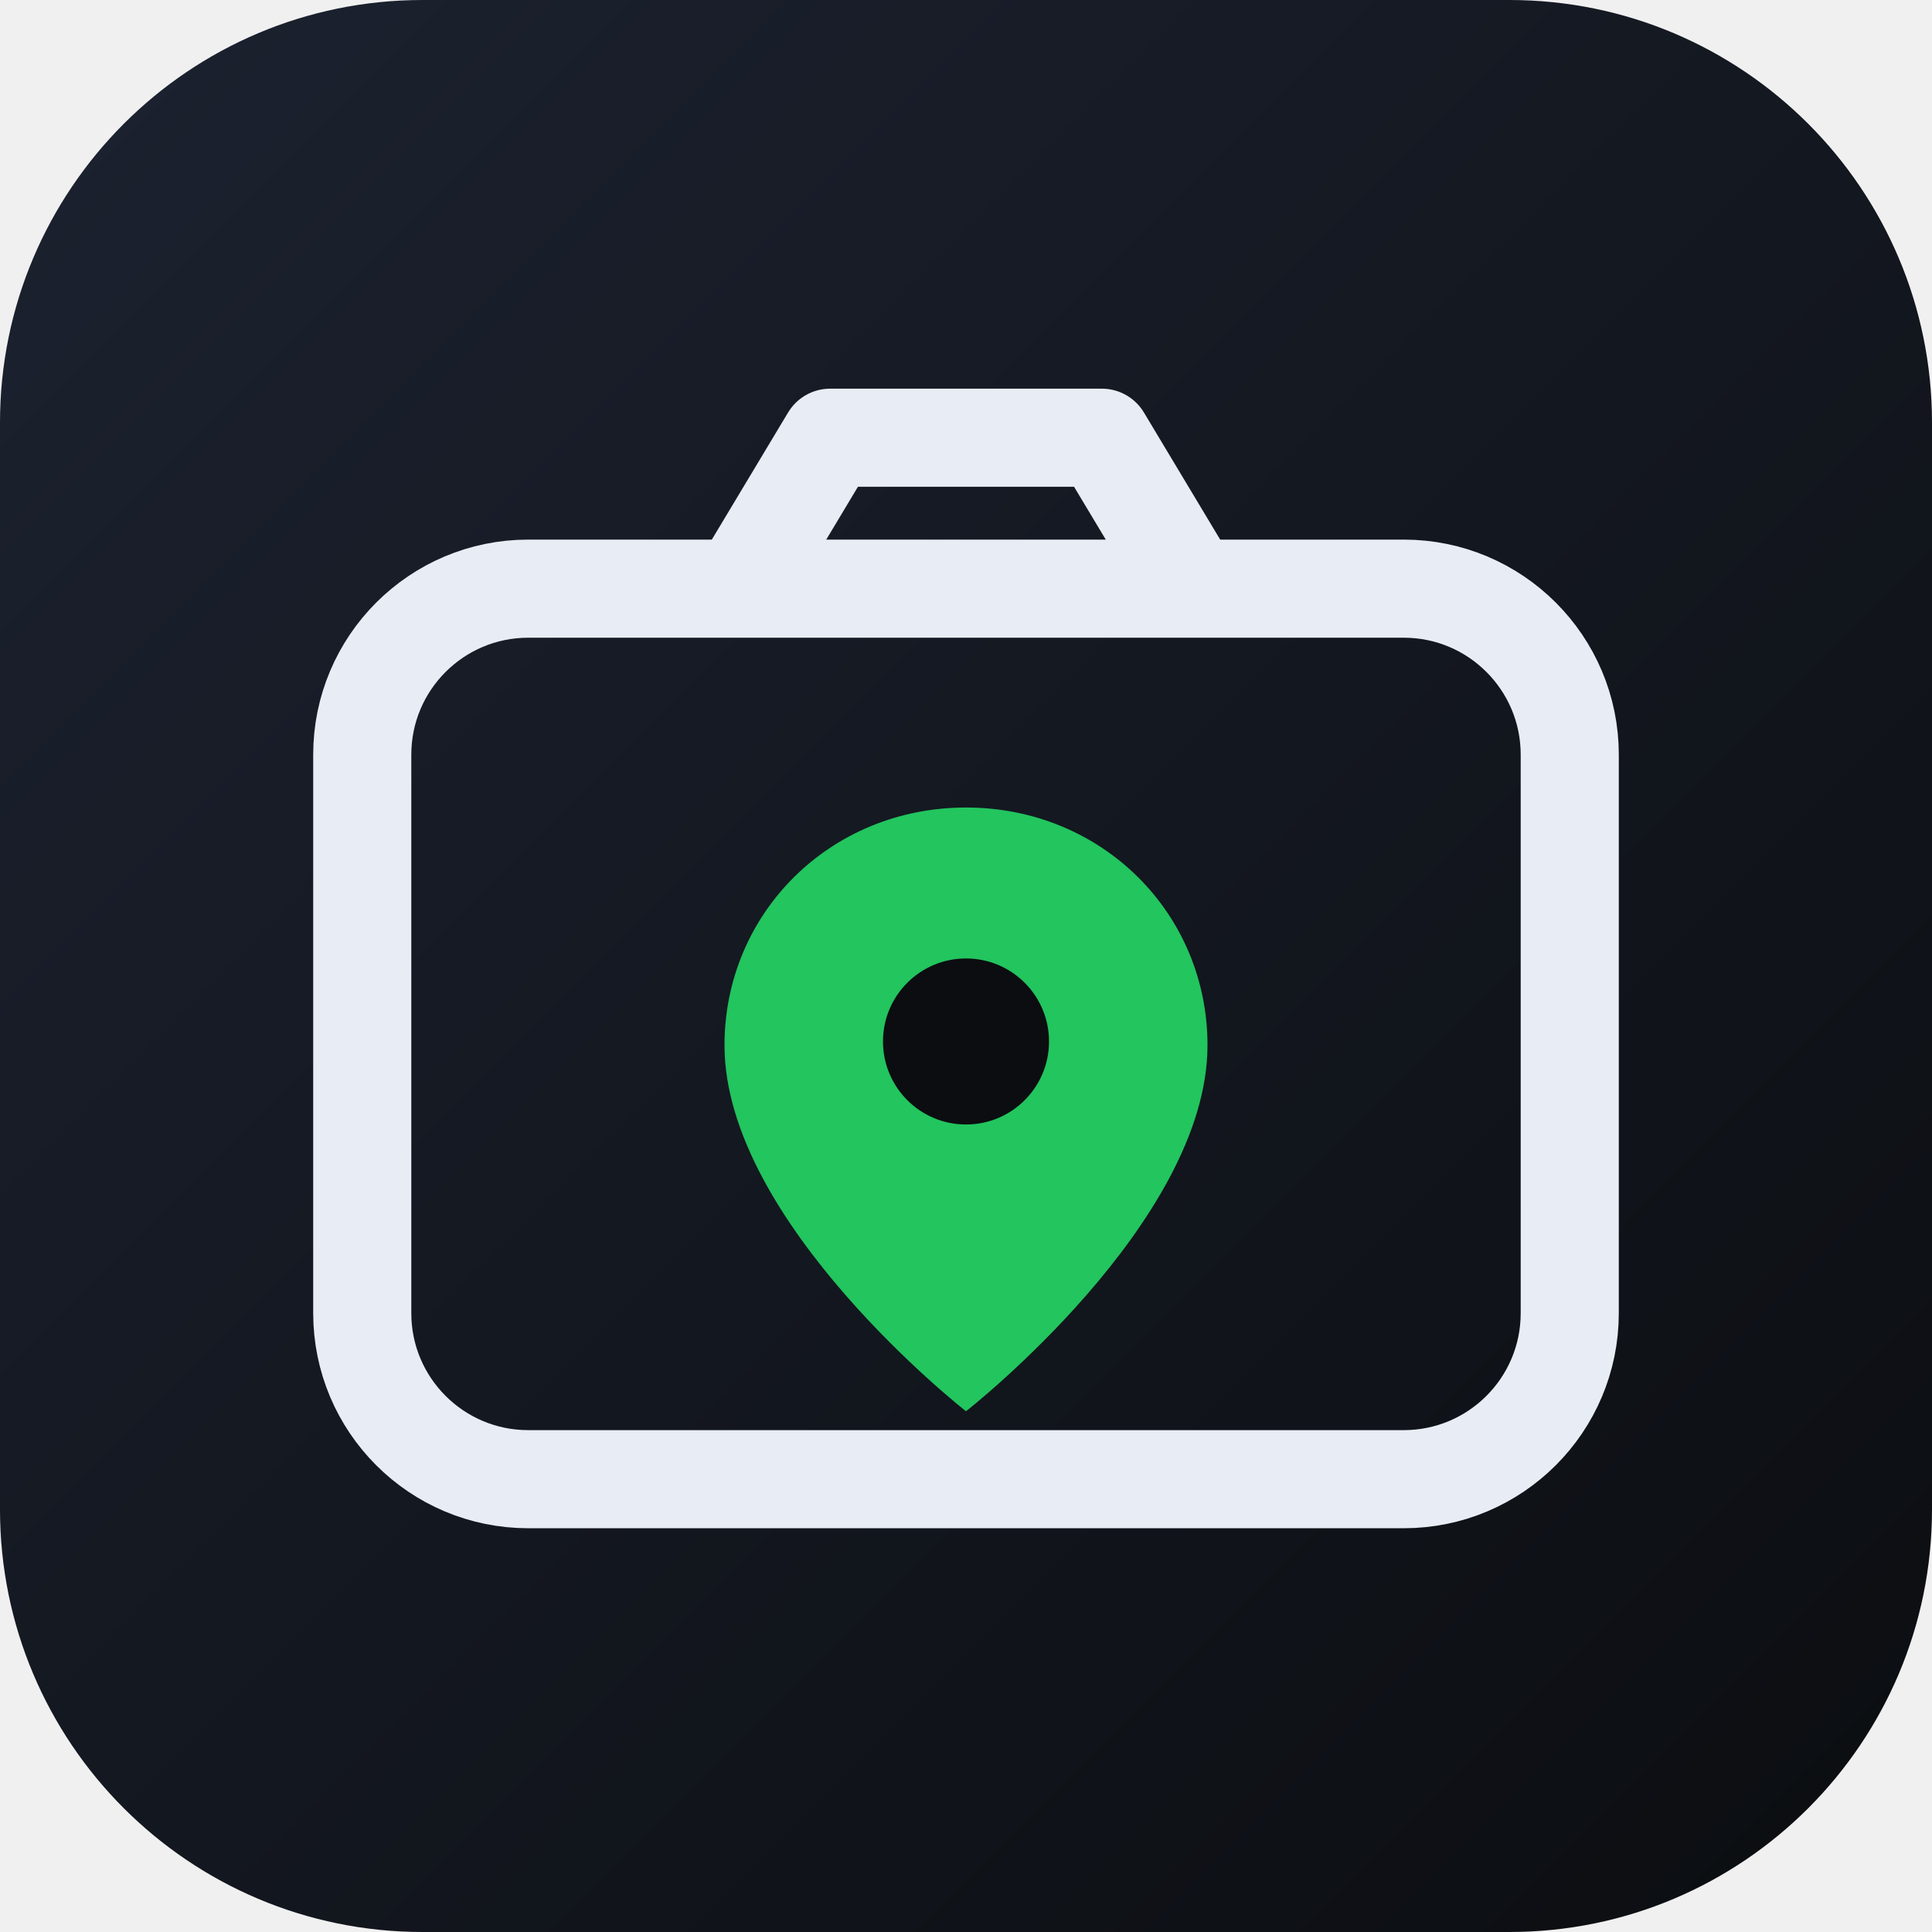
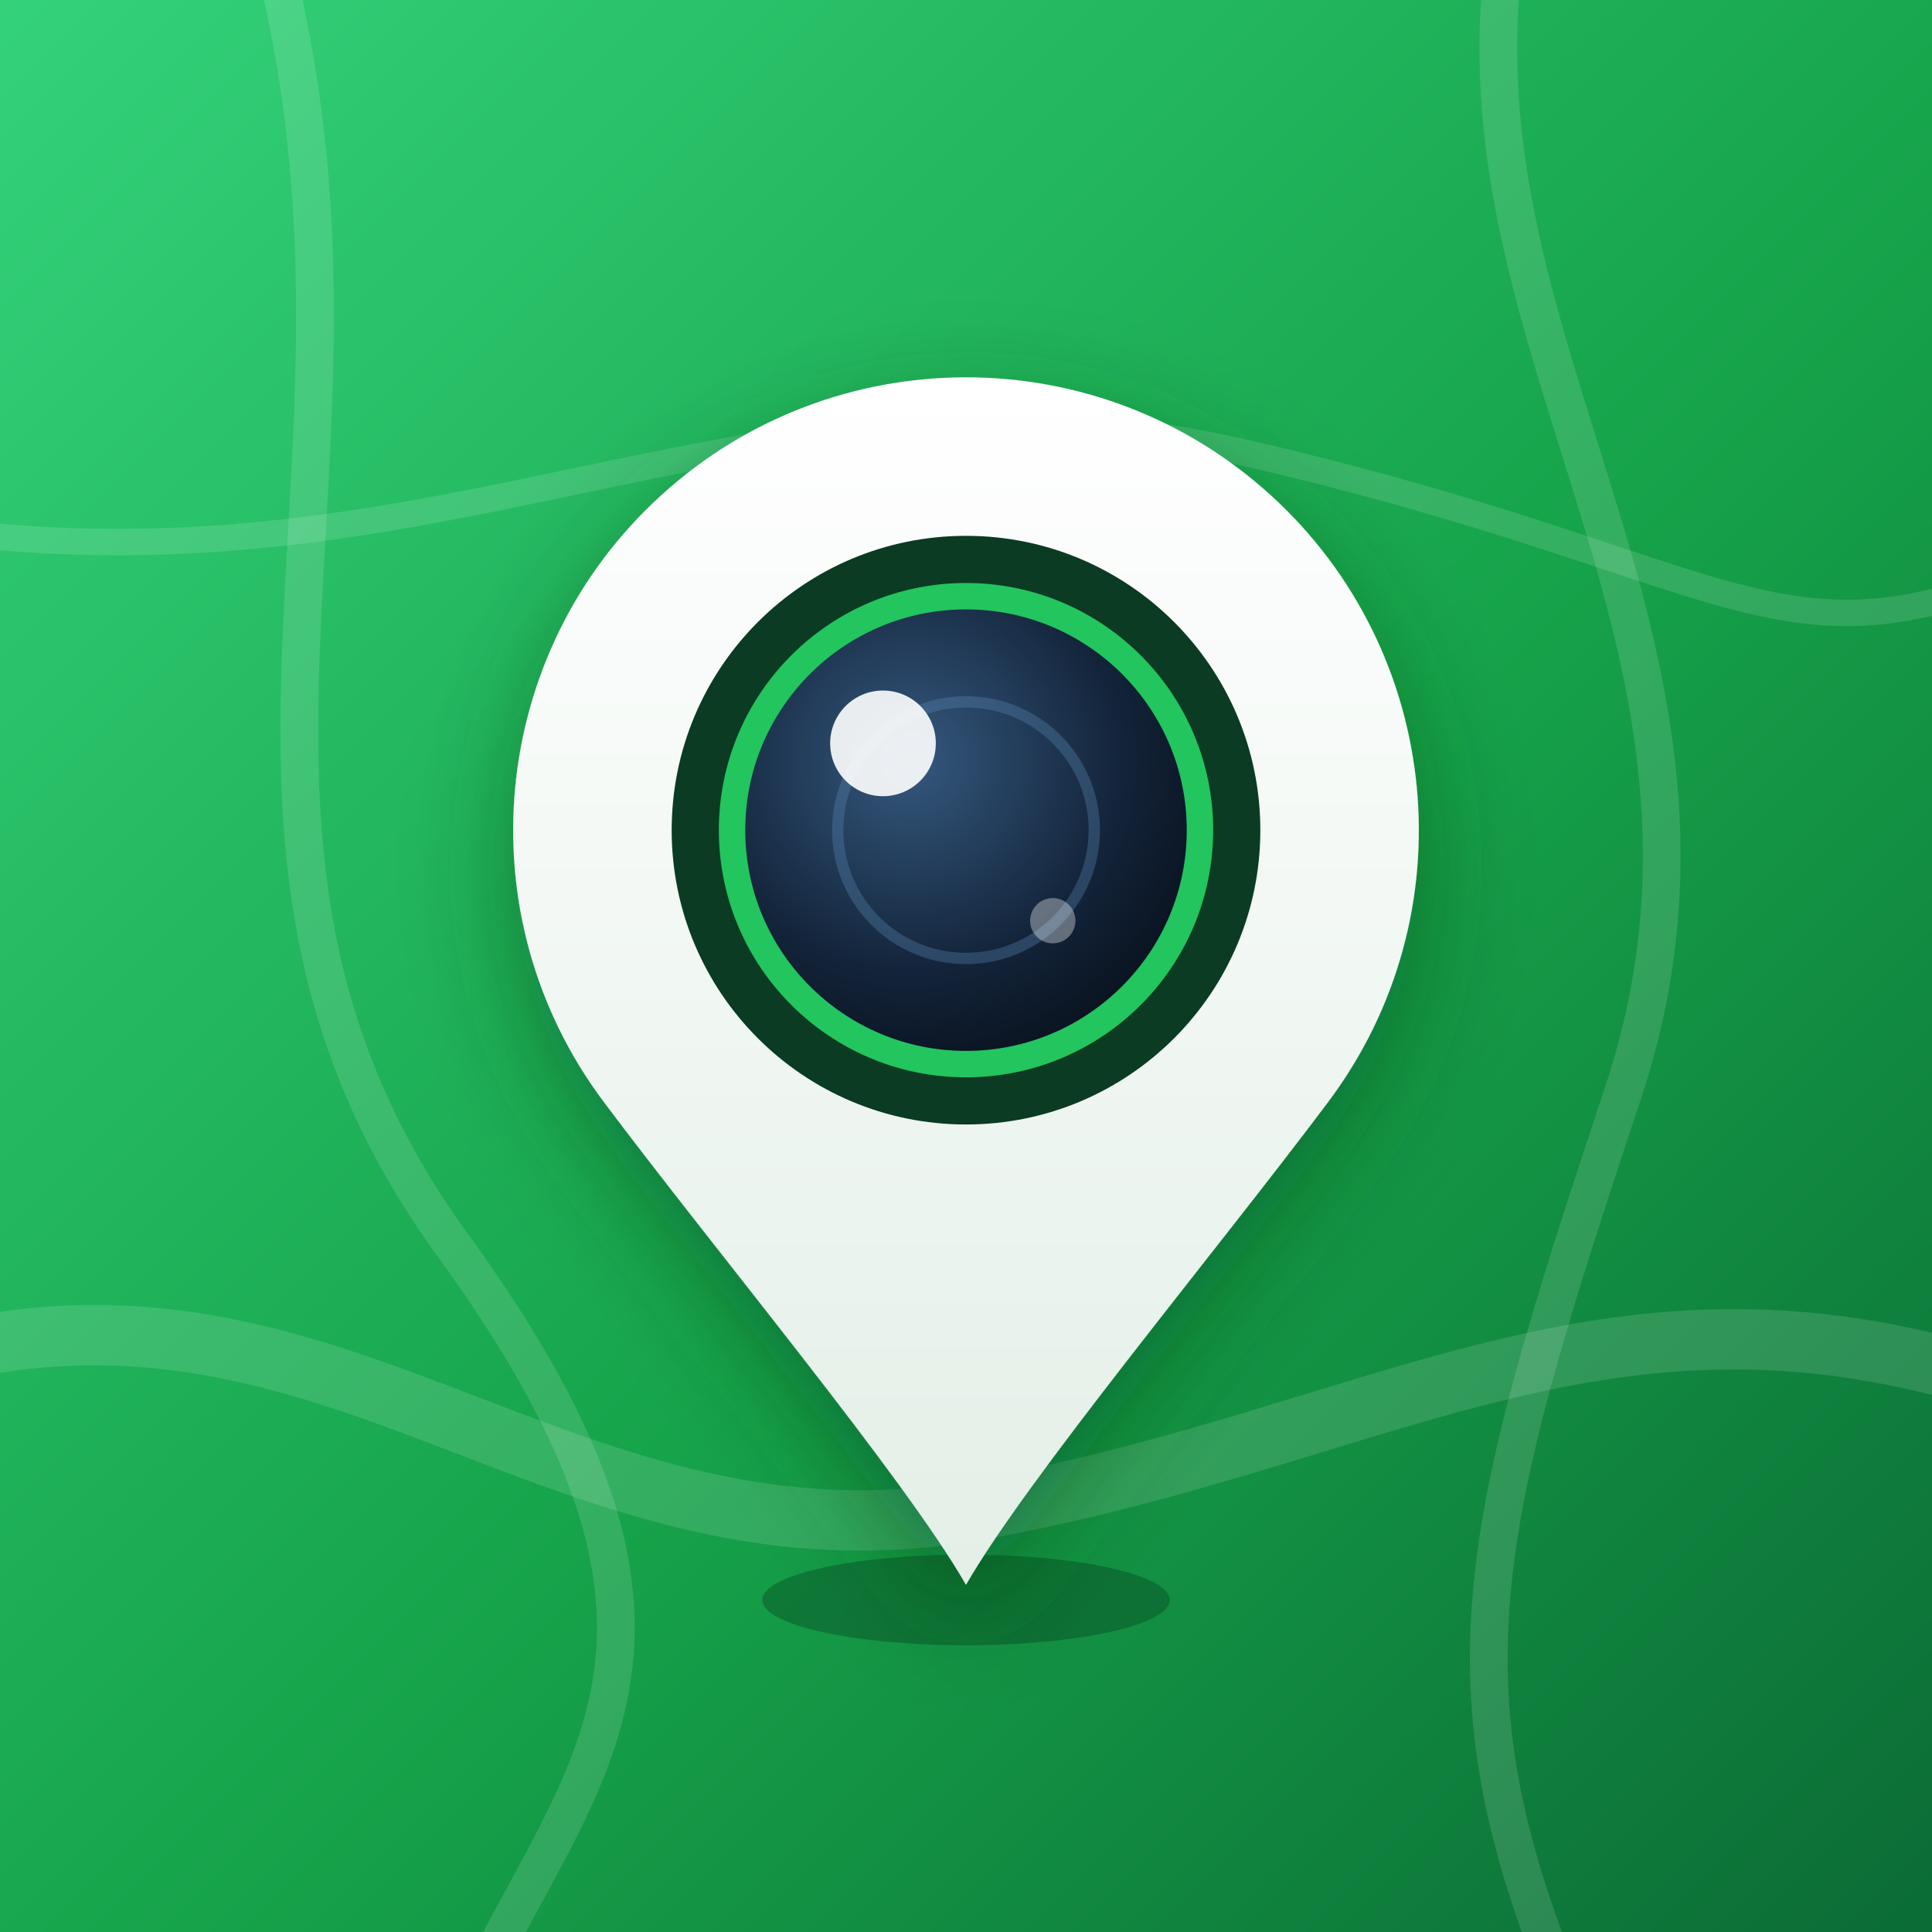
<svg xmlns="http://www.w3.org/2000/svg" viewBox="0 0 512 512">
  <defs>
    <linearGradient id="bg" x1="0" y1="0" x2="1" y2="1">
-       <stop offset="0" stop-color="#1c2230" />
-       <stop offset="1" stop-color="#0b0d10" />
+       <stop offset="0" stop-color="#34d27b" />
+       <stop offset="0.55" stop-color="#16a34a" />
+       <stop offset="1" stop-color="#0b6b35" />
    </linearGradient>
+     <radialGradient id="glass" cx="0.38" cy="0.35" r="0.75">
+       <stop offset="0" stop-color="#35597f" />
+       <stop offset="0.6" stop-color="#13243a" />
+       <stop offset="1" stop-color="#070d17" />
+     </radialGradient>
+     <linearGradient id="pin" x1="0" y1="0" x2="0" y2="1">
+       <stop offset="0" stop-color="#ffffff" />
+       <stop offset="1" stop-color="#e3efe7" />
+     </linearGradient>
+     <filter id="shadow" x="-30%" y="-30%" width="160%" height="160%">
+       <feDropShadow dx="0" dy="10" stdDeviation="14" flood-color="#053d1d" flood-opacity="0.45" />
+     </filter>
  </defs>
-   <rect width="512" height="512" rx="112" fill="url(#bg)" />
-   <rect x="96" y="156" width="320" height="236" rx="44" fill="none" stroke="#e8edf5" stroke-width="26" />
-   <path d="M196 156l24-40h72l24 40" fill="none" stroke="#e8edf5" stroke-width="26" stroke-linejoin="round" />
-   <path d="M256 214c-36 0-64 28-64 63 0 47 64 97 64 97s64-50 64-97c0-35-28-63-64-63z" fill="#22c55e" />
-   <circle cx="256" cy="276" r="22" fill="#0b0d10" />
+   <rect width="512" height="512" fill="url(#bg)" />
+   <g fill="none" stroke="#ffffff" stroke-opacity="0.13" stroke-linecap="round">
+     <path d="M-20 360 C 90 330, 150 420, 260 400 S 430 330, 540 370" stroke-width="16" />
+     <path d="M70 -20 C 110 120, 40 220, 120 330 S 150 470, 120 540" stroke-width="10" />
+     <path d="M400 -20 C 380 90, 470 170, 430 290 S 380 450, 420 540" stroke-width="10" />
+     <path d="M-20 140 C 120 160, 200 90, 330 120 S 470 180, 540 150" stroke-width="7" />
+   </g>
+   <ellipse cx="256" cy="424" rx="54" ry="12" fill="#04361a" opacity="0.35" />
+   <path filter="url(#shadow)" fill="url(#pin)" d="M256 420 C 240 392, 190 332, 160 292 A120 120 0 1 1 352 292 C 322 332, 272 392, 256 420 Z" />
+   <circle cx="256" cy="220" r="78" fill="#0b3b22" />
+   <circle cx="256" cy="220" r="62" fill="url(#glass)" />
+   <circle cx="256" cy="220" r="62" fill="none" stroke="#22c55e" stroke-width="7" />
+   <circle cx="256" cy="220" r="34" fill="none" stroke="#5b86b3" stroke-opacity="0.35" stroke-width="3" />
+   <circle cx="234" cy="197" r="14" fill="#ffffff" opacity="0.9" />
+   <circle cx="279" cy="244" r="6" fill="#ffffff" opacity="0.35" />
</svg>
